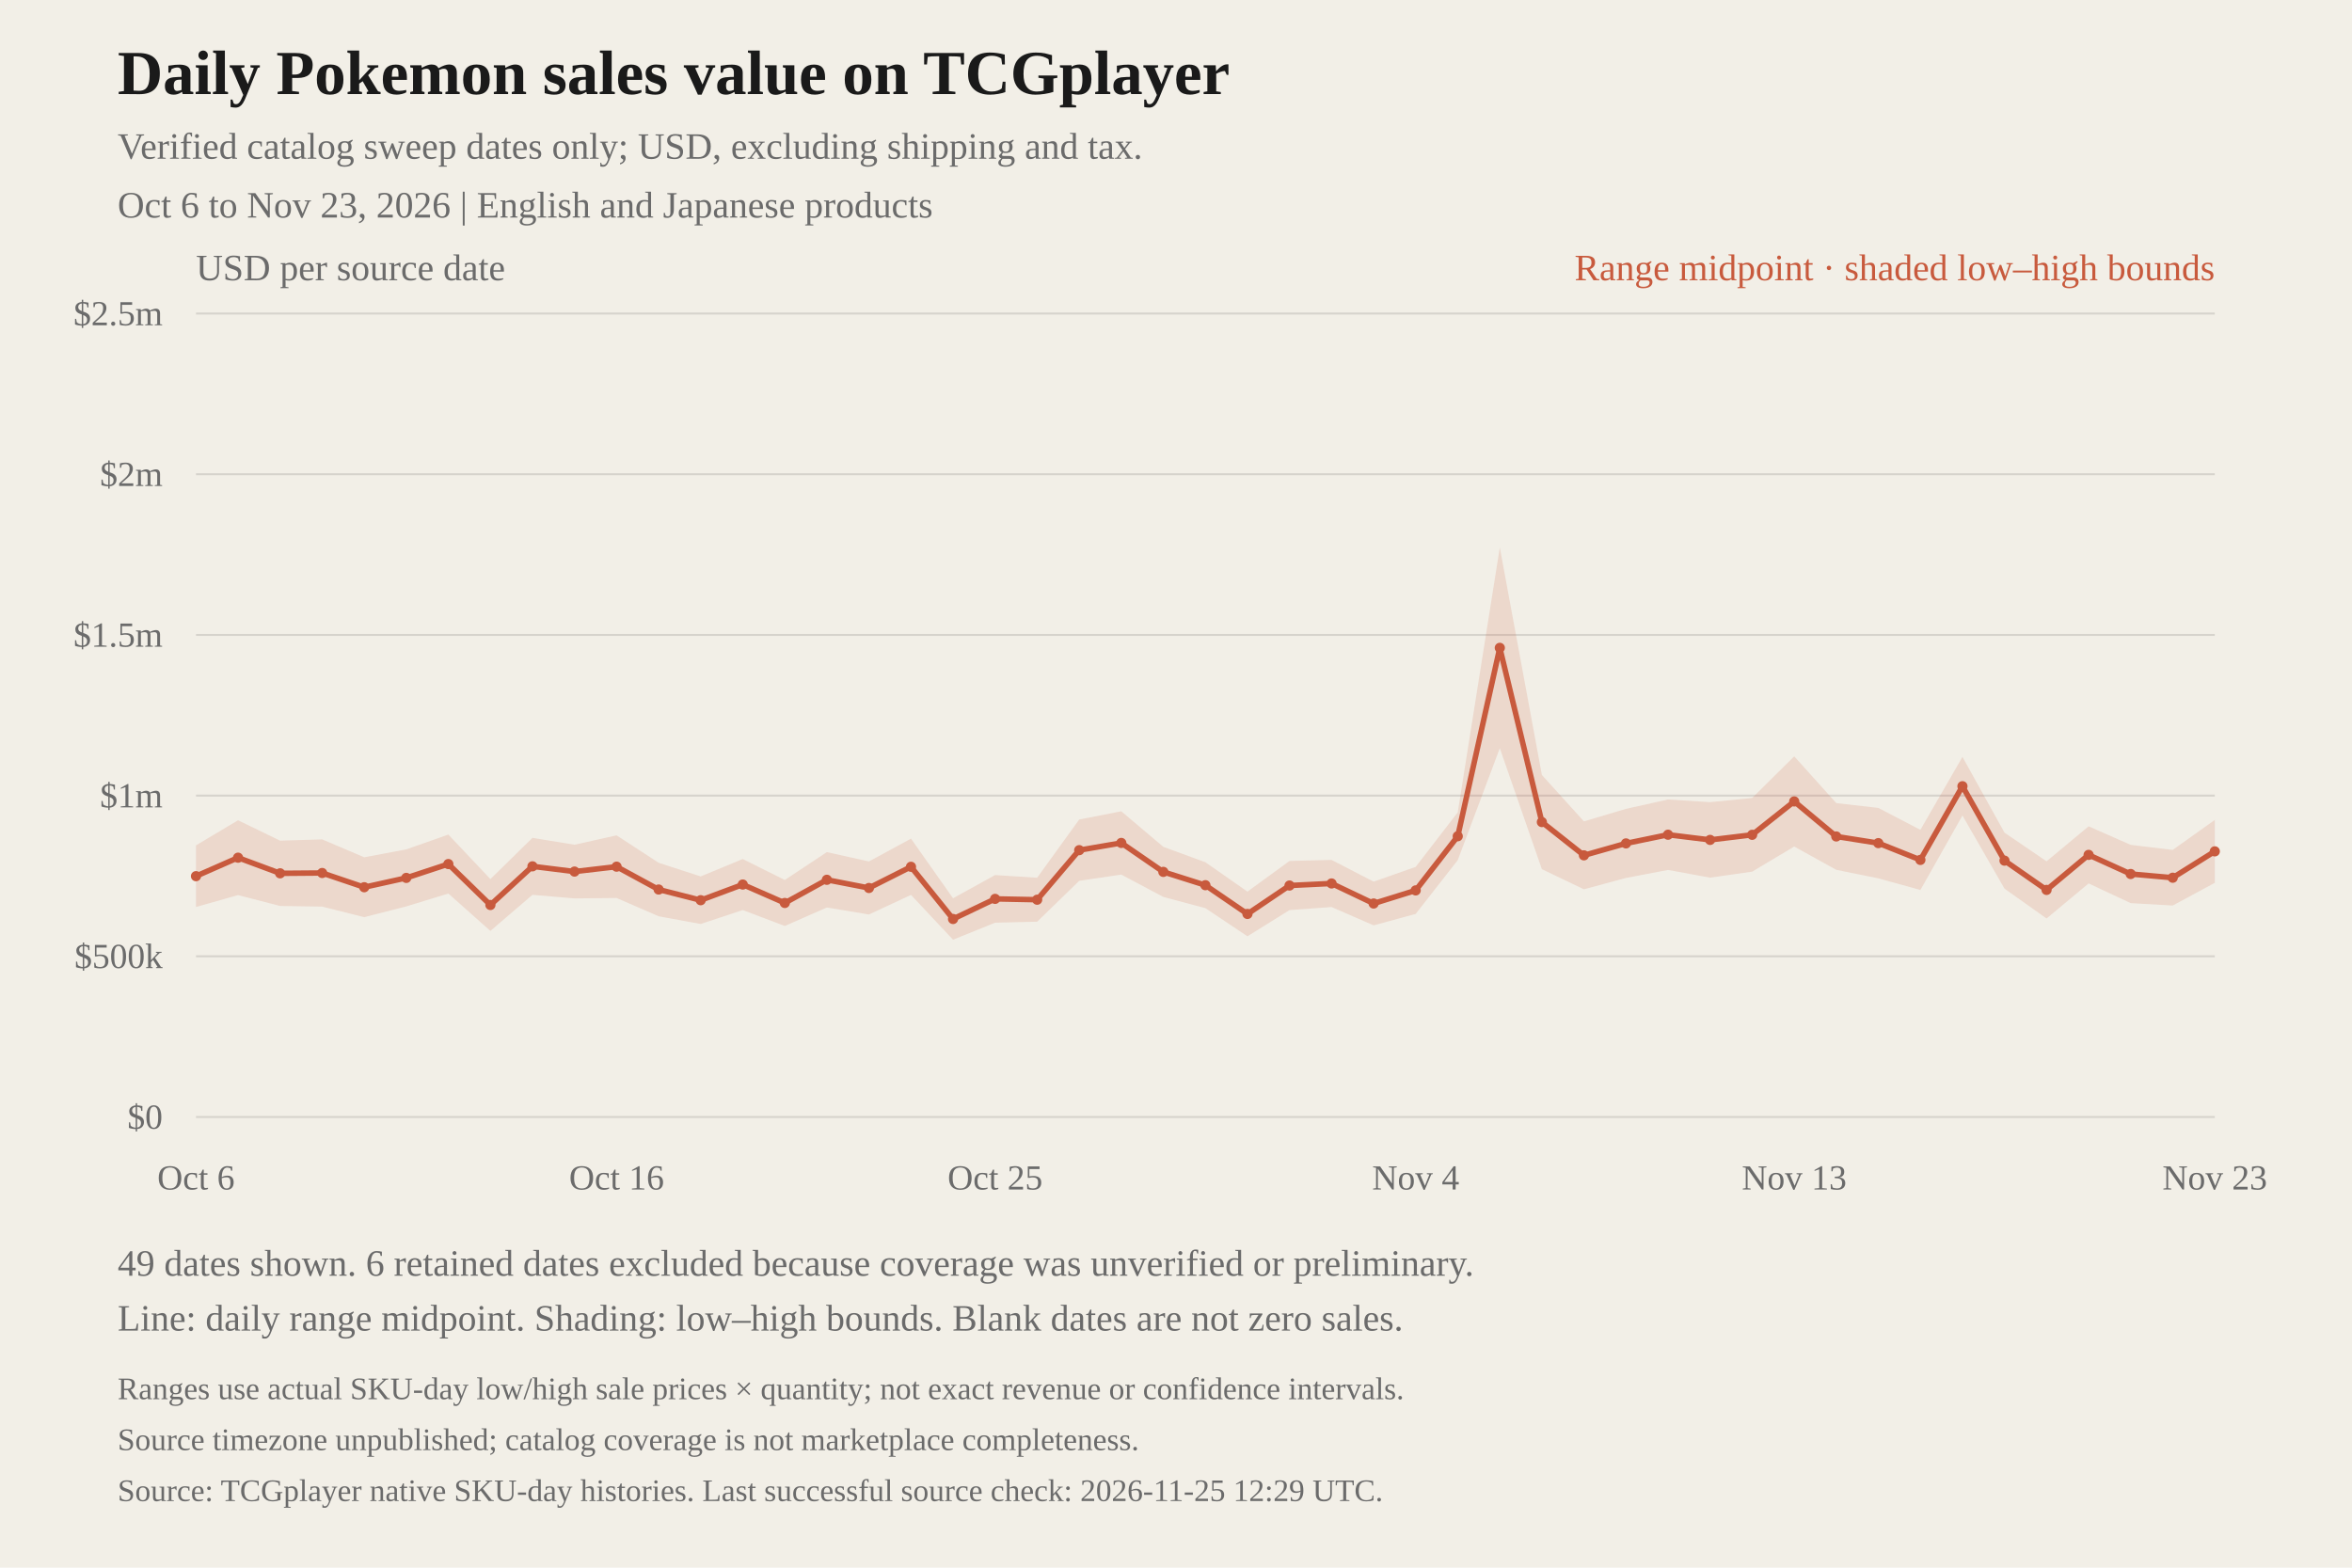
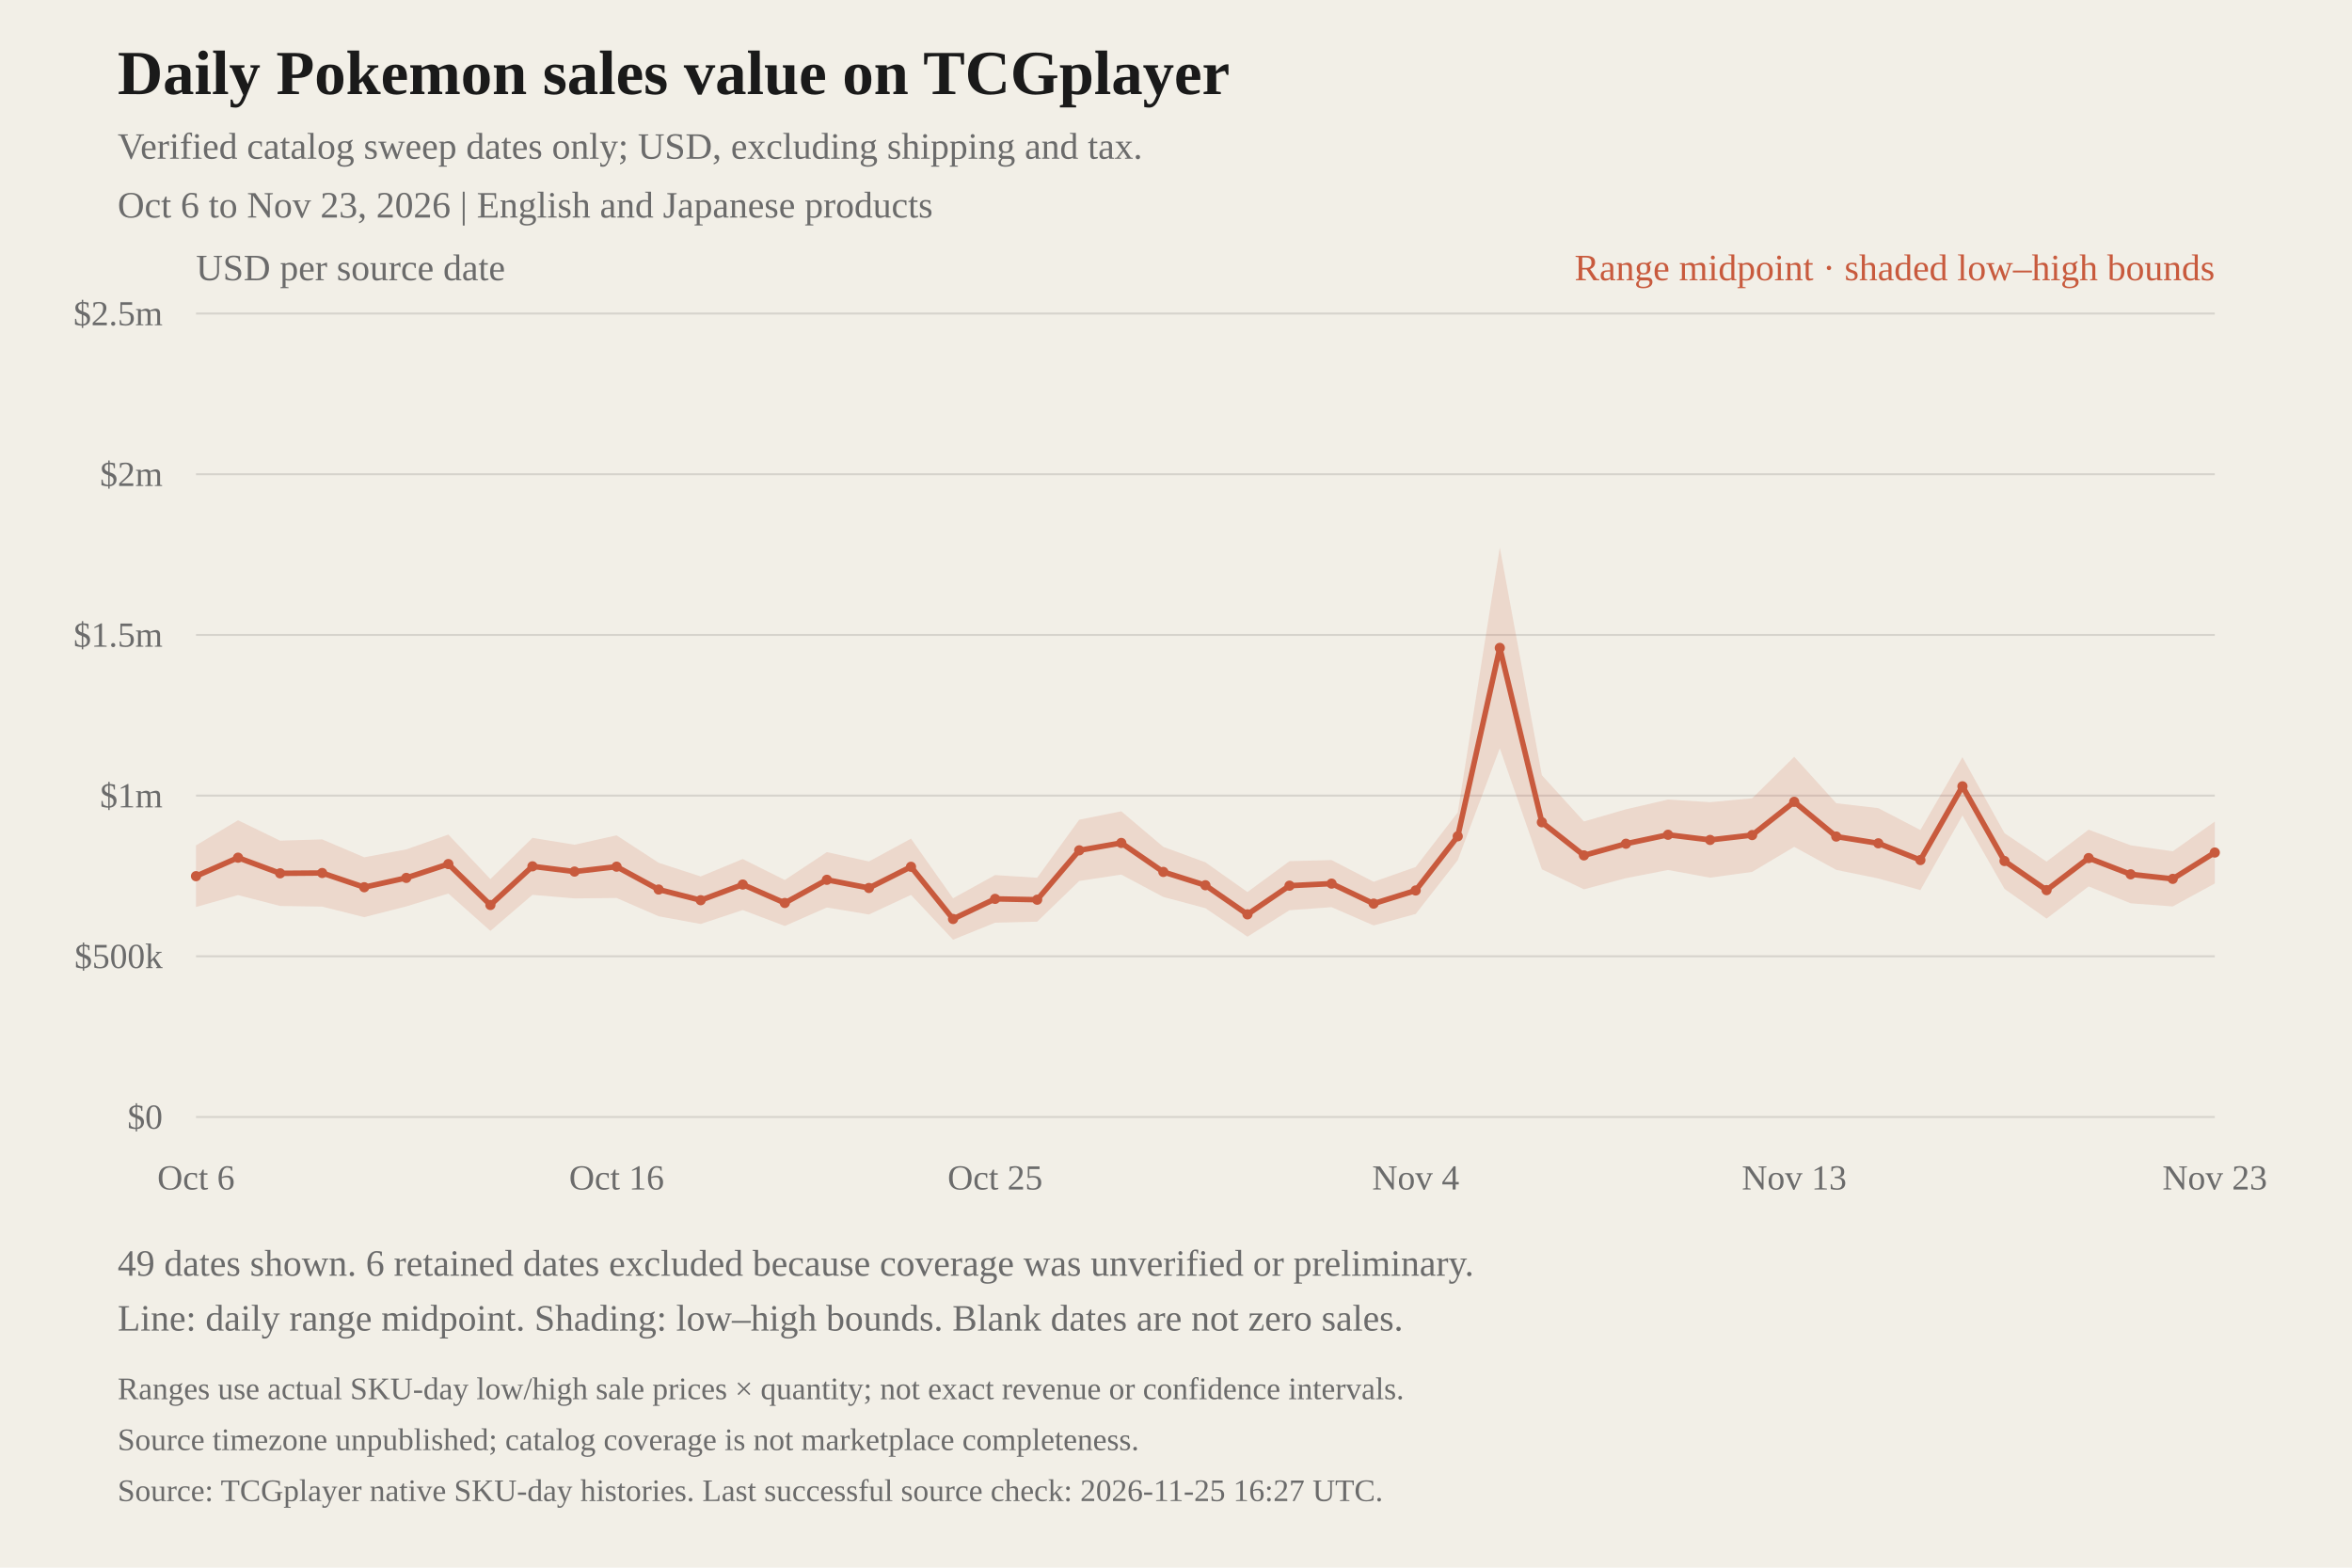
<svg xmlns="http://www.w3.org/2000/svg" width="1200" height="800" viewBox="0 0 1200 800" role="img" aria-labelledby="title description">
  <style>text{font-family:Georgia,"Liberation Serif","Times New Roman",serif;fill:#1A1A1A;font-size:19px}.title{font-size:32px;font-weight:600}.muted,.axis{fill:#6B6B6B}.axis{font-size:18px}.note{font-size:16px;fill:#6B6B6B}.grid{stroke:#D6D3CC;stroke-width:1}</style>
  <rect data-role="background" width="1200" height="800" fill="#F2EFE7" />
  <text x="60" y="48" class="title">Daily Pokemon sales value on TCGplayer</text>
  <text x="60" y="81" class="muted">Verified catalog sweep dates only; USD, excluding shipping and tax.</text>
  <text x="60" y="111" class="muted">Oct 6 to Nov 23, 2026 | English and Japanese products</text>
  <text x="100" y="143" class="muted">USD per source date</text>
  <text x="1130" y="143" text-anchor="end" style="fill:#C85A3D">Range midpoint · shaded low–high bounds</text>
  <path d="M100,570H1130" class="grid" />
  <text x="83" y="576" class="axis" text-anchor="end">$0</text>
  <path d="M100,488H1130" class="grid" />
  <text x="83" y="494" class="axis" text-anchor="end">$500k</text>
  <path d="M100,406H1130" class="grid" />
  <text x="83" y="412" class="axis" text-anchor="end">$1m</text>
  <path d="M100,324H1130" class="grid" />
  <text x="83" y="330" class="axis" text-anchor="end">$1.5m</text>
  <path d="M100,242H1130" class="grid" />
  <text x="83" y="248" class="axis" text-anchor="end">$2m</text>
  <path d="M100,160H1130" class="grid" />
  <text x="83" y="166" class="axis" text-anchor="end">$2.5m</text>
-   <polygon data-series="daily-band" points="100,431.395 121.458,418.596 142.917,428.993 164.375,428.347 185.833,437.483 207.292,433.454 228.75,425.889 250.208,448.6 271.667,427.569 293.125,431.071 314.583,426.287 336.042,440.279 357.5,447.253 378.958,438.369 400.417,449.058 421.875,434.841 443.333,439.616 464.792,427.977 486.25,458.392 507.708,446.556 529.167,447.917 550.625,418.209 572.083,414.005 593.542,432.151 615,440.014 636.458,455 657.917,439.357 679.375,438.823 700.833,449.919 722.292,442.384 743.75,414.548 765.208,279.39 786.667,395.464 808.125,419.163 829.583,412.768 851.042,407.987 872.5,409.342 893.958,407.215 915.417,385.968 936.875,409.838 958.333,412.286 979.792,423.472 1001.25,386.266 1022.708,424.903 1044.167,439.537 1065.625,421.678 1087.083,431.144 1108.542,433.72 1130,418.415 1130,450.502 1108.542,462.099 1087.083,460.87 1065.625,450.814 1044.167,468.708 1022.708,453.467 1001.25,416.163 979.792,454.161 958.333,448.212 936.875,443.875 915.417,431.984 893.958,444.807 872.5,447.866 851.042,443.933 829.583,448.02 808.125,453.81 786.667,443.538 765.208,381.808 743.75,438.922 722.292,466.373 700.833,472.212 679.375,462.859 657.917,464.421 636.458,477.789 615,463.432 593.542,457.704 572.083,446.304 550.625,449.477 529.167,470.34 507.708,470.849 486.25,479.541 464.792,456.674 443.333,466.671 421.875,463.09 400.417,472.524 378.958,464.4 357.5,471.512 336.042,467.575 314.583,458.248 293.125,458.461 271.667,456.626 250.208,475.046 228.75,455.971 207.292,462.546 185.833,468.031 164.375,462.639 142.917,462.325 121.458,456.767 100,462.839" fill="#C85A3D" fill-opacity="0.16" />
-   <polyline data-series="daily-midpoint" points="100,447.117 121.458,437.682 142.917,445.659 164.375,445.493 185.833,452.757 207.292,448 228.75,440.93 250.208,461.823 271.667,442.097 293.125,444.766 314.583,442.267 336.042,453.927 357.5,459.382 378.958,451.384 400.417,460.791 421.875,448.965 443.333,453.144 464.792,442.326 486.25,468.967 507.708,458.703 529.167,459.128 550.625,433.843 572.083,430.155 593.542,444.928 615,451.723 636.458,466.394 657.917,451.889 679.375,450.841 700.833,461.066 722.292,454.378 743.75,426.735 765.208,330.599 786.667,419.501 808.125,436.487 829.583,430.394 851.042,425.96 872.5,428.604 893.958,426.011 915.417,408.976 936.875,426.856 958.333,430.249 979.792,438.816 1001.25,401.215 1022.708,439.185 1044.167,454.123 1065.625,436.246 1087.083,446.007 1108.542,447.91 1130,434.458" fill="none" stroke="#C85A3D" stroke-width="2.8" stroke-linejoin="round" stroke-linecap="round" />
+   <polygon data-series="daily-band" points="100,431.395 121.458,418.596 142.917,428.993 164.375,428.347 185.833,437.483 207.292,433.454 228.75,425.889 250.208,448.6 271.667,427.569 293.125,431.071 314.583,426.287 336.042,440.279 357.5,447.253 378.958,438.369 400.417,449.058 421.875,434.841 443.333,439.616 464.792,427.977 486.25,458.392 507.708,446.556 529.167,447.917 550.625,418.306 572.083,414.013 593.542,432.176 615,440.044 636.458,455.219 657.917,439.456 679.375,438.903 700.833,449.986 722.292,442.427 743.75,414.589 765.208,279.42 786.667,395.601 808.125,419.203 829.583,412.992 851.042,408.019 872.5,409.367 893.958,407.367 915.417,386.209 936.875,409.897 958.333,412.404 979.792,423.566 1001.25,386.388 1022.708,425.17 1044.167,439.679 1065.625,423.405 1087.083,431.363 1108.542,434.429 1130,419.262 1130,450.846 1108.542,462.558 1087.083,460.968 1065.625,452.349 1044.167,468.785 1022.708,453.6 1001.25,416.151 979.792,454.206 958.333,448.283 936.875,443.907 915.417,432.152 893.958,444.929 872.5,447.879 851.042,443.953 829.583,448.128 808.125,453.823 786.667,443.596 765.208,381.828 743.75,438.953 722.292,466.399 700.833,472.252 679.375,462.924 657.917,464.49 636.458,477.992 615,463.448 593.542,457.719 572.083,446.306 550.625,449.56 529.167,470.34 507.708,470.849 486.25,479.541 464.792,456.674 443.333,466.671 421.875,463.09 400.417,472.524 378.958,464.4 357.5,471.512 336.042,467.575 314.583,458.248 293.125,458.461 271.667,456.626 250.208,475.046 228.75,455.971 207.292,462.546 185.833,468.031 164.375,462.639 142.917,462.325 121.458,456.767 100,462.839" fill="#C85A3D" fill-opacity="0.16" />
+   <polyline data-series="daily-midpoint" points="100,447.117 121.458,437.682 142.917,445.659 164.375,445.493 185.833,452.757 207.292,448 228.75,440.93 250.208,461.823 271.667,442.097 293.125,444.766 314.583,442.267 336.042,453.927 357.5,459.382 378.958,451.384 400.417,460.791 421.875,448.965 443.333,453.144 464.792,442.326 486.25,468.967 507.708,458.703 529.167,459.128 550.625,433.933 572.083,430.159 593.542,444.948 615,451.746 636.458,466.605 657.917,451.973 679.375,450.914 700.833,461.119 722.292,454.413 743.75,426.771 765.208,330.624 786.667,419.599 808.125,436.513 829.583,430.56 851.042,425.986 872.5,428.623 893.958,426.148 915.417,409.181 936.875,426.902 958.333,430.344 979.792,438.886 1001.25,401.269 1022.708,439.385 1044.167,454.232 1065.625,437.877 1087.083,446.165 1108.542,448.493 1130,435.054" fill="none" stroke="#C85A3D" stroke-width="2.8" stroke-linejoin="round" stroke-linecap="round" />
  <circle data-series="daily-observation" cx="100" cy="447.117" r="2.6" fill="#C85A3D" />
  <circle data-series="daily-observation" cx="121.458" cy="437.682" r="2.6" fill="#C85A3D" />
  <circle data-series="daily-observation" cx="142.917" cy="445.659" r="2.6" fill="#C85A3D" />
  <circle data-series="daily-observation" cx="164.375" cy="445.493" r="2.6" fill="#C85A3D" />
  <circle data-series="daily-observation" cx="185.833" cy="452.757" r="2.6" fill="#C85A3D" />
  <circle data-series="daily-observation" cx="207.292" cy="448" r="2.6" fill="#C85A3D" />
  <circle data-series="daily-observation" cx="228.75" cy="440.93" r="2.6" fill="#C85A3D" />
  <circle data-series="daily-observation" cx="250.208" cy="461.823" r="2.6" fill="#C85A3D" />
  <circle data-series="daily-observation" cx="271.667" cy="442.097" r="2.6" fill="#C85A3D" />
  <circle data-series="daily-observation" cx="293.125" cy="444.766" r="2.6" fill="#C85A3D" />
  <circle data-series="daily-observation" cx="314.583" cy="442.267" r="2.6" fill="#C85A3D" />
  <circle data-series="daily-observation" cx="336.042" cy="453.927" r="2.6" fill="#C85A3D" />
  <circle data-series="daily-observation" cx="357.5" cy="459.382" r="2.6" fill="#C85A3D" />
  <circle data-series="daily-observation" cx="378.958" cy="451.384" r="2.6" fill="#C85A3D" />
  <circle data-series="daily-observation" cx="400.417" cy="460.791" r="2.6" fill="#C85A3D" />
  <circle data-series="daily-observation" cx="421.875" cy="448.965" r="2.6" fill="#C85A3D" />
  <circle data-series="daily-observation" cx="443.333" cy="453.144" r="2.6" fill="#C85A3D" />
  <circle data-series="daily-observation" cx="464.792" cy="442.326" r="2.6" fill="#C85A3D" />
  <circle data-series="daily-observation" cx="486.25" cy="468.967" r="2.6" fill="#C85A3D" />
  <circle data-series="daily-observation" cx="507.708" cy="458.703" r="2.6" fill="#C85A3D" />
  <circle data-series="daily-observation" cx="529.167" cy="459.128" r="2.6" fill="#C85A3D" />
-   <circle data-series="daily-observation" cx="550.625" cy="433.843" r="2.6" fill="#C85A3D" />
-   <circle data-series="daily-observation" cx="572.083" cy="430.155" r="2.6" fill="#C85A3D" />
-   <circle data-series="daily-observation" cx="593.542" cy="444.928" r="2.6" fill="#C85A3D" />
-   <circle data-series="daily-observation" cx="615" cy="451.723" r="2.6" fill="#C85A3D" />
-   <circle data-series="daily-observation" cx="636.458" cy="466.394" r="2.6" fill="#C85A3D" />
-   <circle data-series="daily-observation" cx="657.917" cy="451.889" r="2.6" fill="#C85A3D" />
-   <circle data-series="daily-observation" cx="679.375" cy="450.841" r="2.6" fill="#C85A3D" />
-   <circle data-series="daily-observation" cx="700.833" cy="461.066" r="2.6" fill="#C85A3D" />
-   <circle data-series="daily-observation" cx="722.292" cy="454.378" r="2.6" fill="#C85A3D" />
-   <circle data-series="daily-observation" cx="743.75" cy="426.735" r="2.6" fill="#C85A3D" />
-   <circle data-series="daily-observation" cx="765.208" cy="330.599" r="2.6" fill="#C85A3D" />
-   <circle data-series="daily-observation" cx="786.667" cy="419.501" r="2.6" fill="#C85A3D" />
-   <circle data-series="daily-observation" cx="808.125" cy="436.487" r="2.6" fill="#C85A3D" />
-   <circle data-series="daily-observation" cx="829.583" cy="430.394" r="2.6" fill="#C85A3D" />
-   <circle data-series="daily-observation" cx="851.042" cy="425.96" r="2.6" fill="#C85A3D" />
-   <circle data-series="daily-observation" cx="872.5" cy="428.604" r="2.6" fill="#C85A3D" />
-   <circle data-series="daily-observation" cx="893.958" cy="426.011" r="2.6" fill="#C85A3D" />
-   <circle data-series="daily-observation" cx="915.417" cy="408.976" r="2.6" fill="#C85A3D" />
-   <circle data-series="daily-observation" cx="936.875" cy="426.856" r="2.6" fill="#C85A3D" />
-   <circle data-series="daily-observation" cx="958.333" cy="430.249" r="2.6" fill="#C85A3D" />
-   <circle data-series="daily-observation" cx="979.792" cy="438.816" r="2.6" fill="#C85A3D" />
-   <circle data-series="daily-observation" cx="1001.25" cy="401.215" r="2.6" fill="#C85A3D" />
-   <circle data-series="daily-observation" cx="1022.708" cy="439.185" r="2.6" fill="#C85A3D" />
-   <circle data-series="daily-observation" cx="1044.167" cy="454.123" r="2.6" fill="#C85A3D" />
-   <circle data-series="daily-observation" cx="1065.625" cy="436.246" r="2.6" fill="#C85A3D" />
-   <circle data-series="daily-observation" cx="1087.083" cy="446.007" r="2.6" fill="#C85A3D" />
-   <circle data-series="daily-observation" cx="1108.542" cy="447.91" r="2.6" fill="#C85A3D" />
-   <circle data-series="daily-observation" cx="1130" cy="434.458" r="2.6" fill="#C85A3D" />
+   <circle data-series="daily-observation" cx="550.625" cy="433.933" r="2.6" fill="#C85A3D" />
+   <circle data-series="daily-observation" cx="572.083" cy="430.159" r="2.6" fill="#C85A3D" />
+   <circle data-series="daily-observation" cx="593.542" cy="444.948" r="2.6" fill="#C85A3D" />
+   <circle data-series="daily-observation" cx="615" cy="451.746" r="2.6" fill="#C85A3D" />
+   <circle data-series="daily-observation" cx="636.458" cy="466.605" r="2.6" fill="#C85A3D" />
+   <circle data-series="daily-observation" cx="657.917" cy="451.973" r="2.6" fill="#C85A3D" />
+   <circle data-series="daily-observation" cx="679.375" cy="450.914" r="2.6" fill="#C85A3D" />
+   <circle data-series="daily-observation" cx="700.833" cy="461.119" r="2.6" fill="#C85A3D" />
+   <circle data-series="daily-observation" cx="722.292" cy="454.413" r="2.6" fill="#C85A3D" />
+   <circle data-series="daily-observation" cx="743.75" cy="426.771" r="2.6" fill="#C85A3D" />
+   <circle data-series="daily-observation" cx="765.208" cy="330.624" r="2.6" fill="#C85A3D" />
+   <circle data-series="daily-observation" cx="786.667" cy="419.599" r="2.6" fill="#C85A3D" />
+   <circle data-series="daily-observation" cx="808.125" cy="436.513" r="2.6" fill="#C85A3D" />
+   <circle data-series="daily-observation" cx="829.583" cy="430.56" r="2.6" fill="#C85A3D" />
+   <circle data-series="daily-observation" cx="851.042" cy="425.986" r="2.6" fill="#C85A3D" />
+   <circle data-series="daily-observation" cx="872.5" cy="428.623" r="2.6" fill="#C85A3D" />
+   <circle data-series="daily-observation" cx="893.958" cy="426.148" r="2.6" fill="#C85A3D" />
+   <circle data-series="daily-observation" cx="915.417" cy="409.181" r="2.6" fill="#C85A3D" />
+   <circle data-series="daily-observation" cx="936.875" cy="426.902" r="2.6" fill="#C85A3D" />
+   <circle data-series="daily-observation" cx="958.333" cy="430.344" r="2.6" fill="#C85A3D" />
+   <circle data-series="daily-observation" cx="979.792" cy="438.886" r="2.6" fill="#C85A3D" />
+   <circle data-series="daily-observation" cx="1001.25" cy="401.269" r="2.6" fill="#C85A3D" />
+   <circle data-series="daily-observation" cx="1022.708" cy="439.385" r="2.6" fill="#C85A3D" />
+   <circle data-series="daily-observation" cx="1044.167" cy="454.232" r="2.6" fill="#C85A3D" />
+   <circle data-series="daily-observation" cx="1065.625" cy="437.877" r="2.6" fill="#C85A3D" />
+   <circle data-series="daily-observation" cx="1087.083" cy="446.165" r="2.6" fill="#C85A3D" />
+   <circle data-series="daily-observation" cx="1108.542" cy="448.493" r="2.6" fill="#C85A3D" />
+   <circle data-series="daily-observation" cx="1130" cy="435.054" r="2.6" fill="#C85A3D" />
  <text x="100" y="607" class="axis" text-anchor="middle">Oct 6</text>
  <text x="314.583" y="607" class="axis" text-anchor="middle">Oct 16</text>
  <text x="507.708" y="607" class="axis" text-anchor="middle">Oct 25</text>
  <text x="722.292" y="607" class="axis" text-anchor="middle">Nov 4</text>
  <text x="915.417" y="607" class="axis" text-anchor="middle">Nov 13</text>
  <text x="1130" y="607" class="axis" text-anchor="middle">Nov 23</text>
  <text x="60" y="651" class="muted">49 dates shown. 6 retained dates excluded because coverage was unverified or preliminary.</text>
  <text x="60" y="679" class="muted">Line: daily range midpoint. Shading: low–high bounds. Blank dates are not zero sales.</text>
  <text x="60" y="714" class="note">Ranges use actual SKU-day low/high sale prices × quantity; not exact revenue or confidence intervals.</text>
  <text x="60" y="740" class="note">Source timezone unpublished; catalog coverage is not marketplace completeness.</text>
-   <text x="60" y="766" class="note">Source: TCGplayer native SKU-day histories. Last successful source check: 2026-11-25 12:29 UTC.</text>
+   <text x="60" y="766" class="note">Source: TCGplayer native SKU-day histories. Last successful source check: 2026-11-25 16:27 UTC.</text>
</svg>
